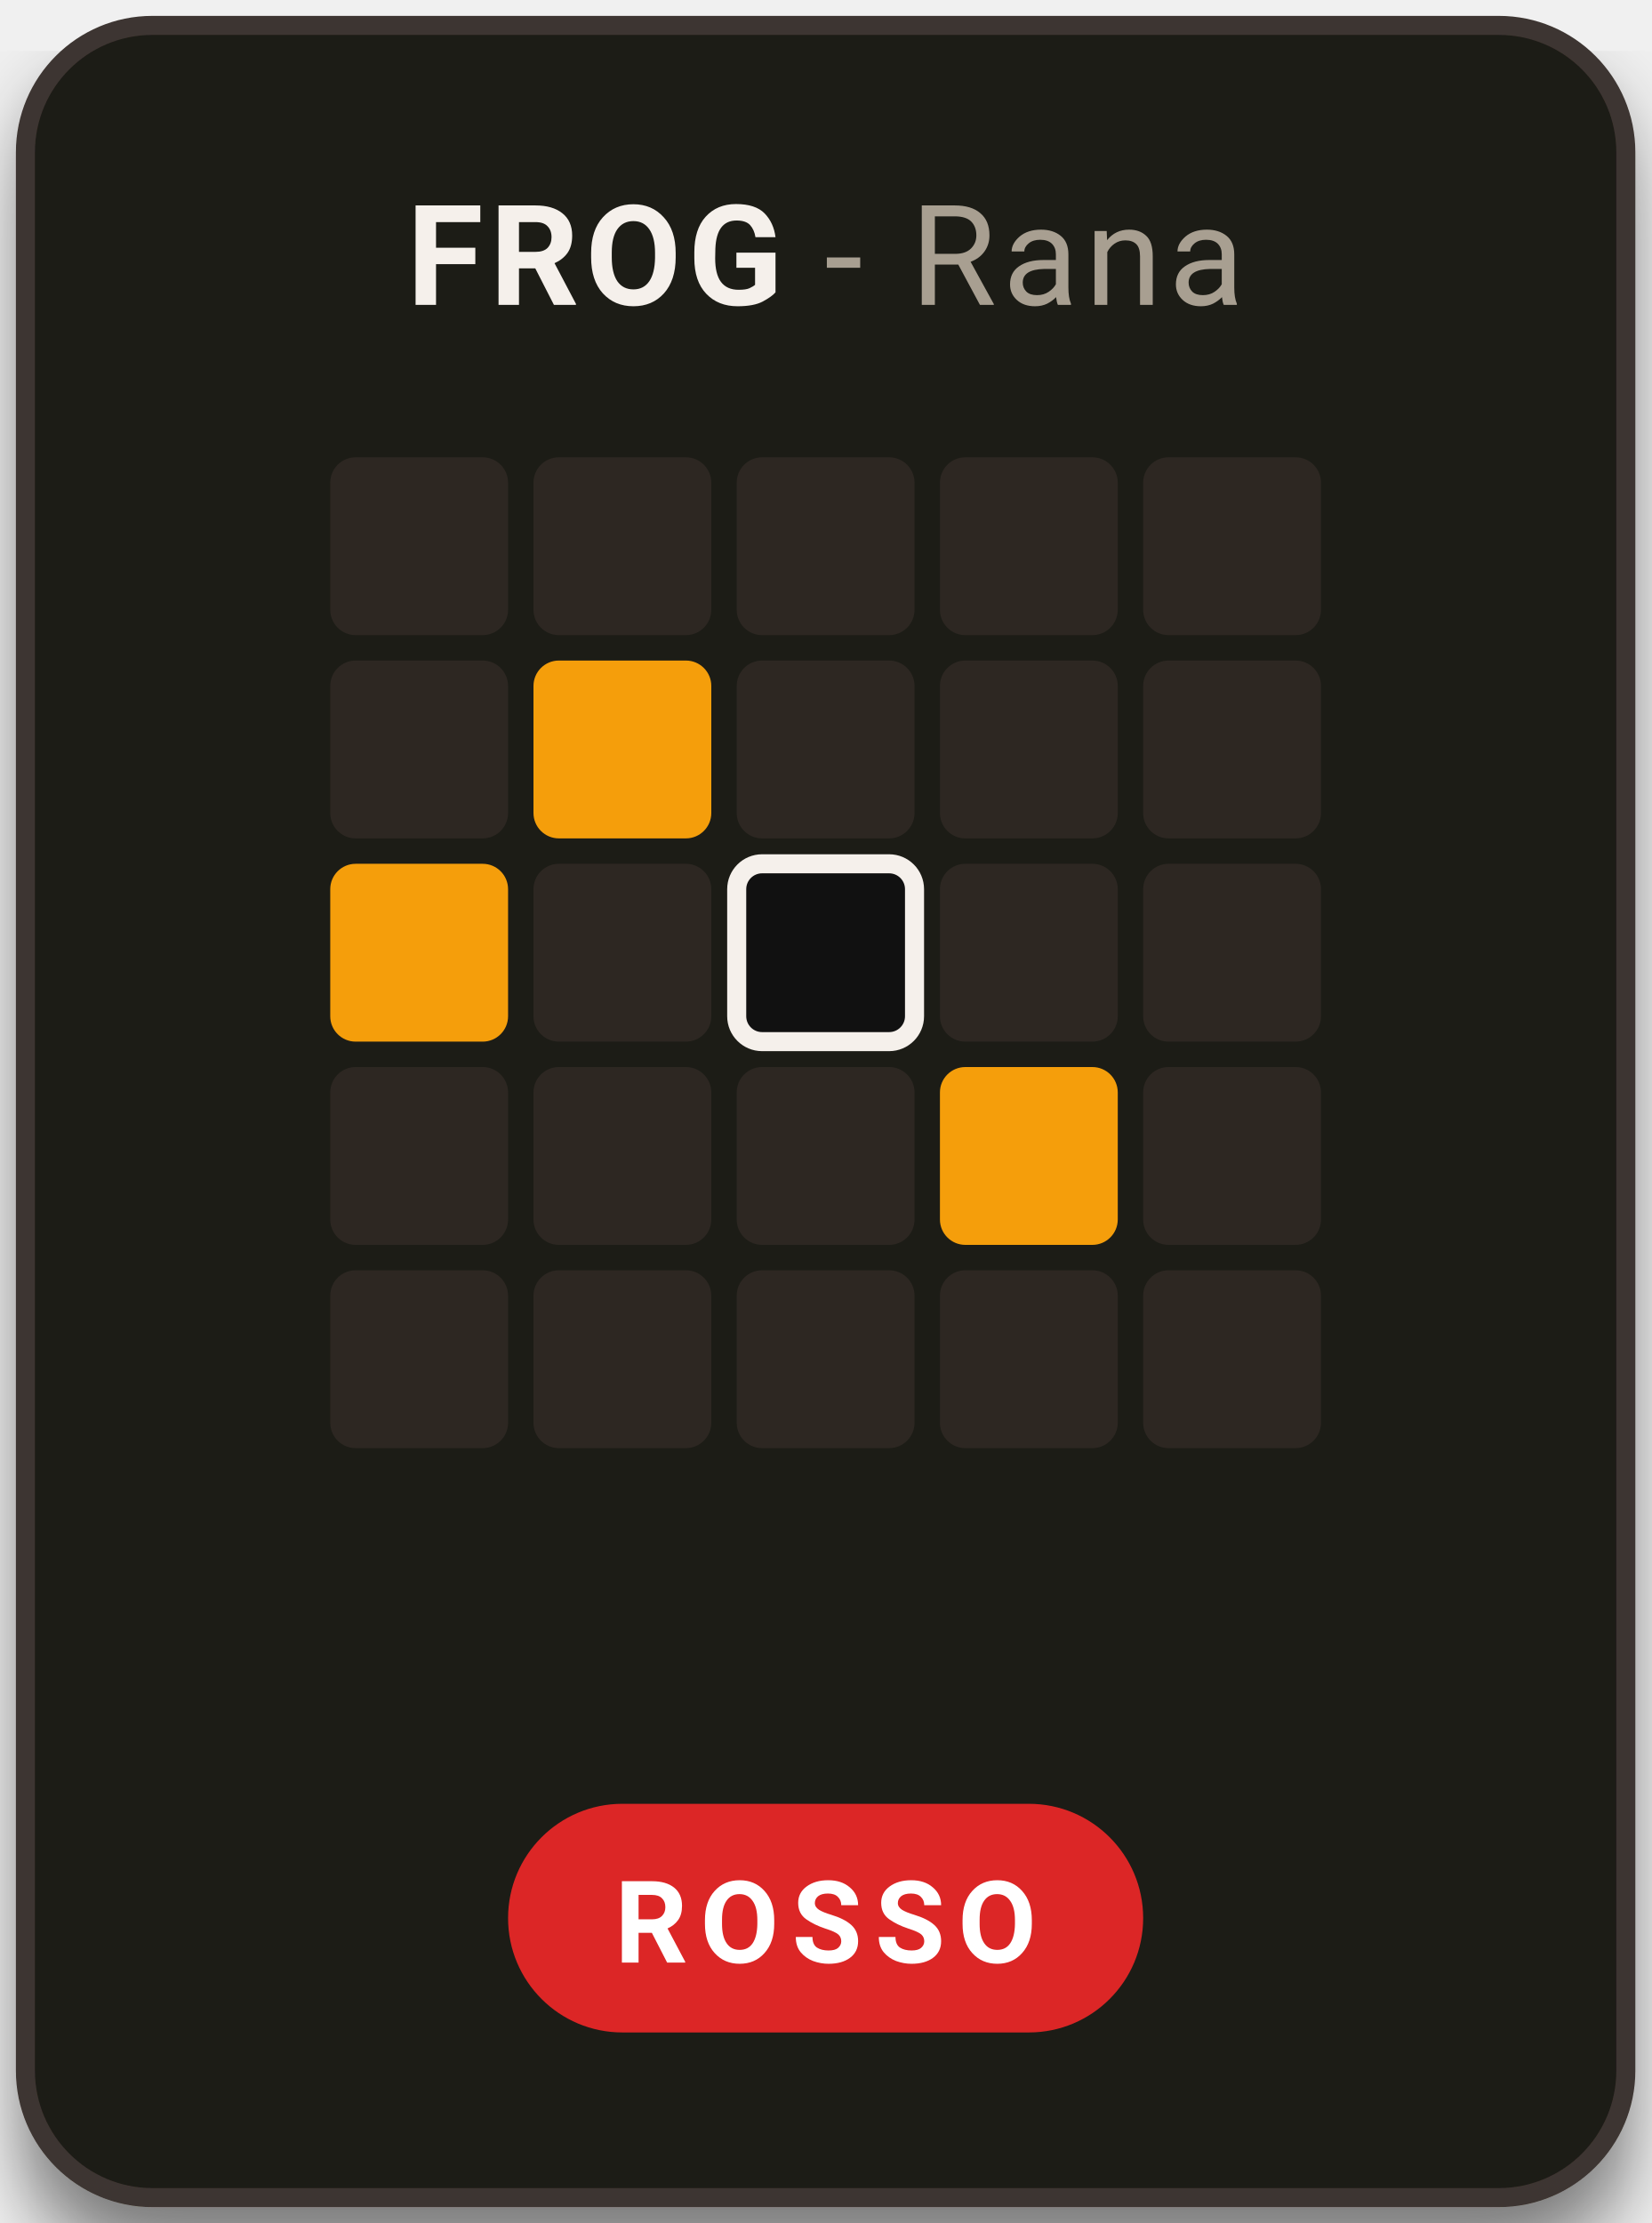
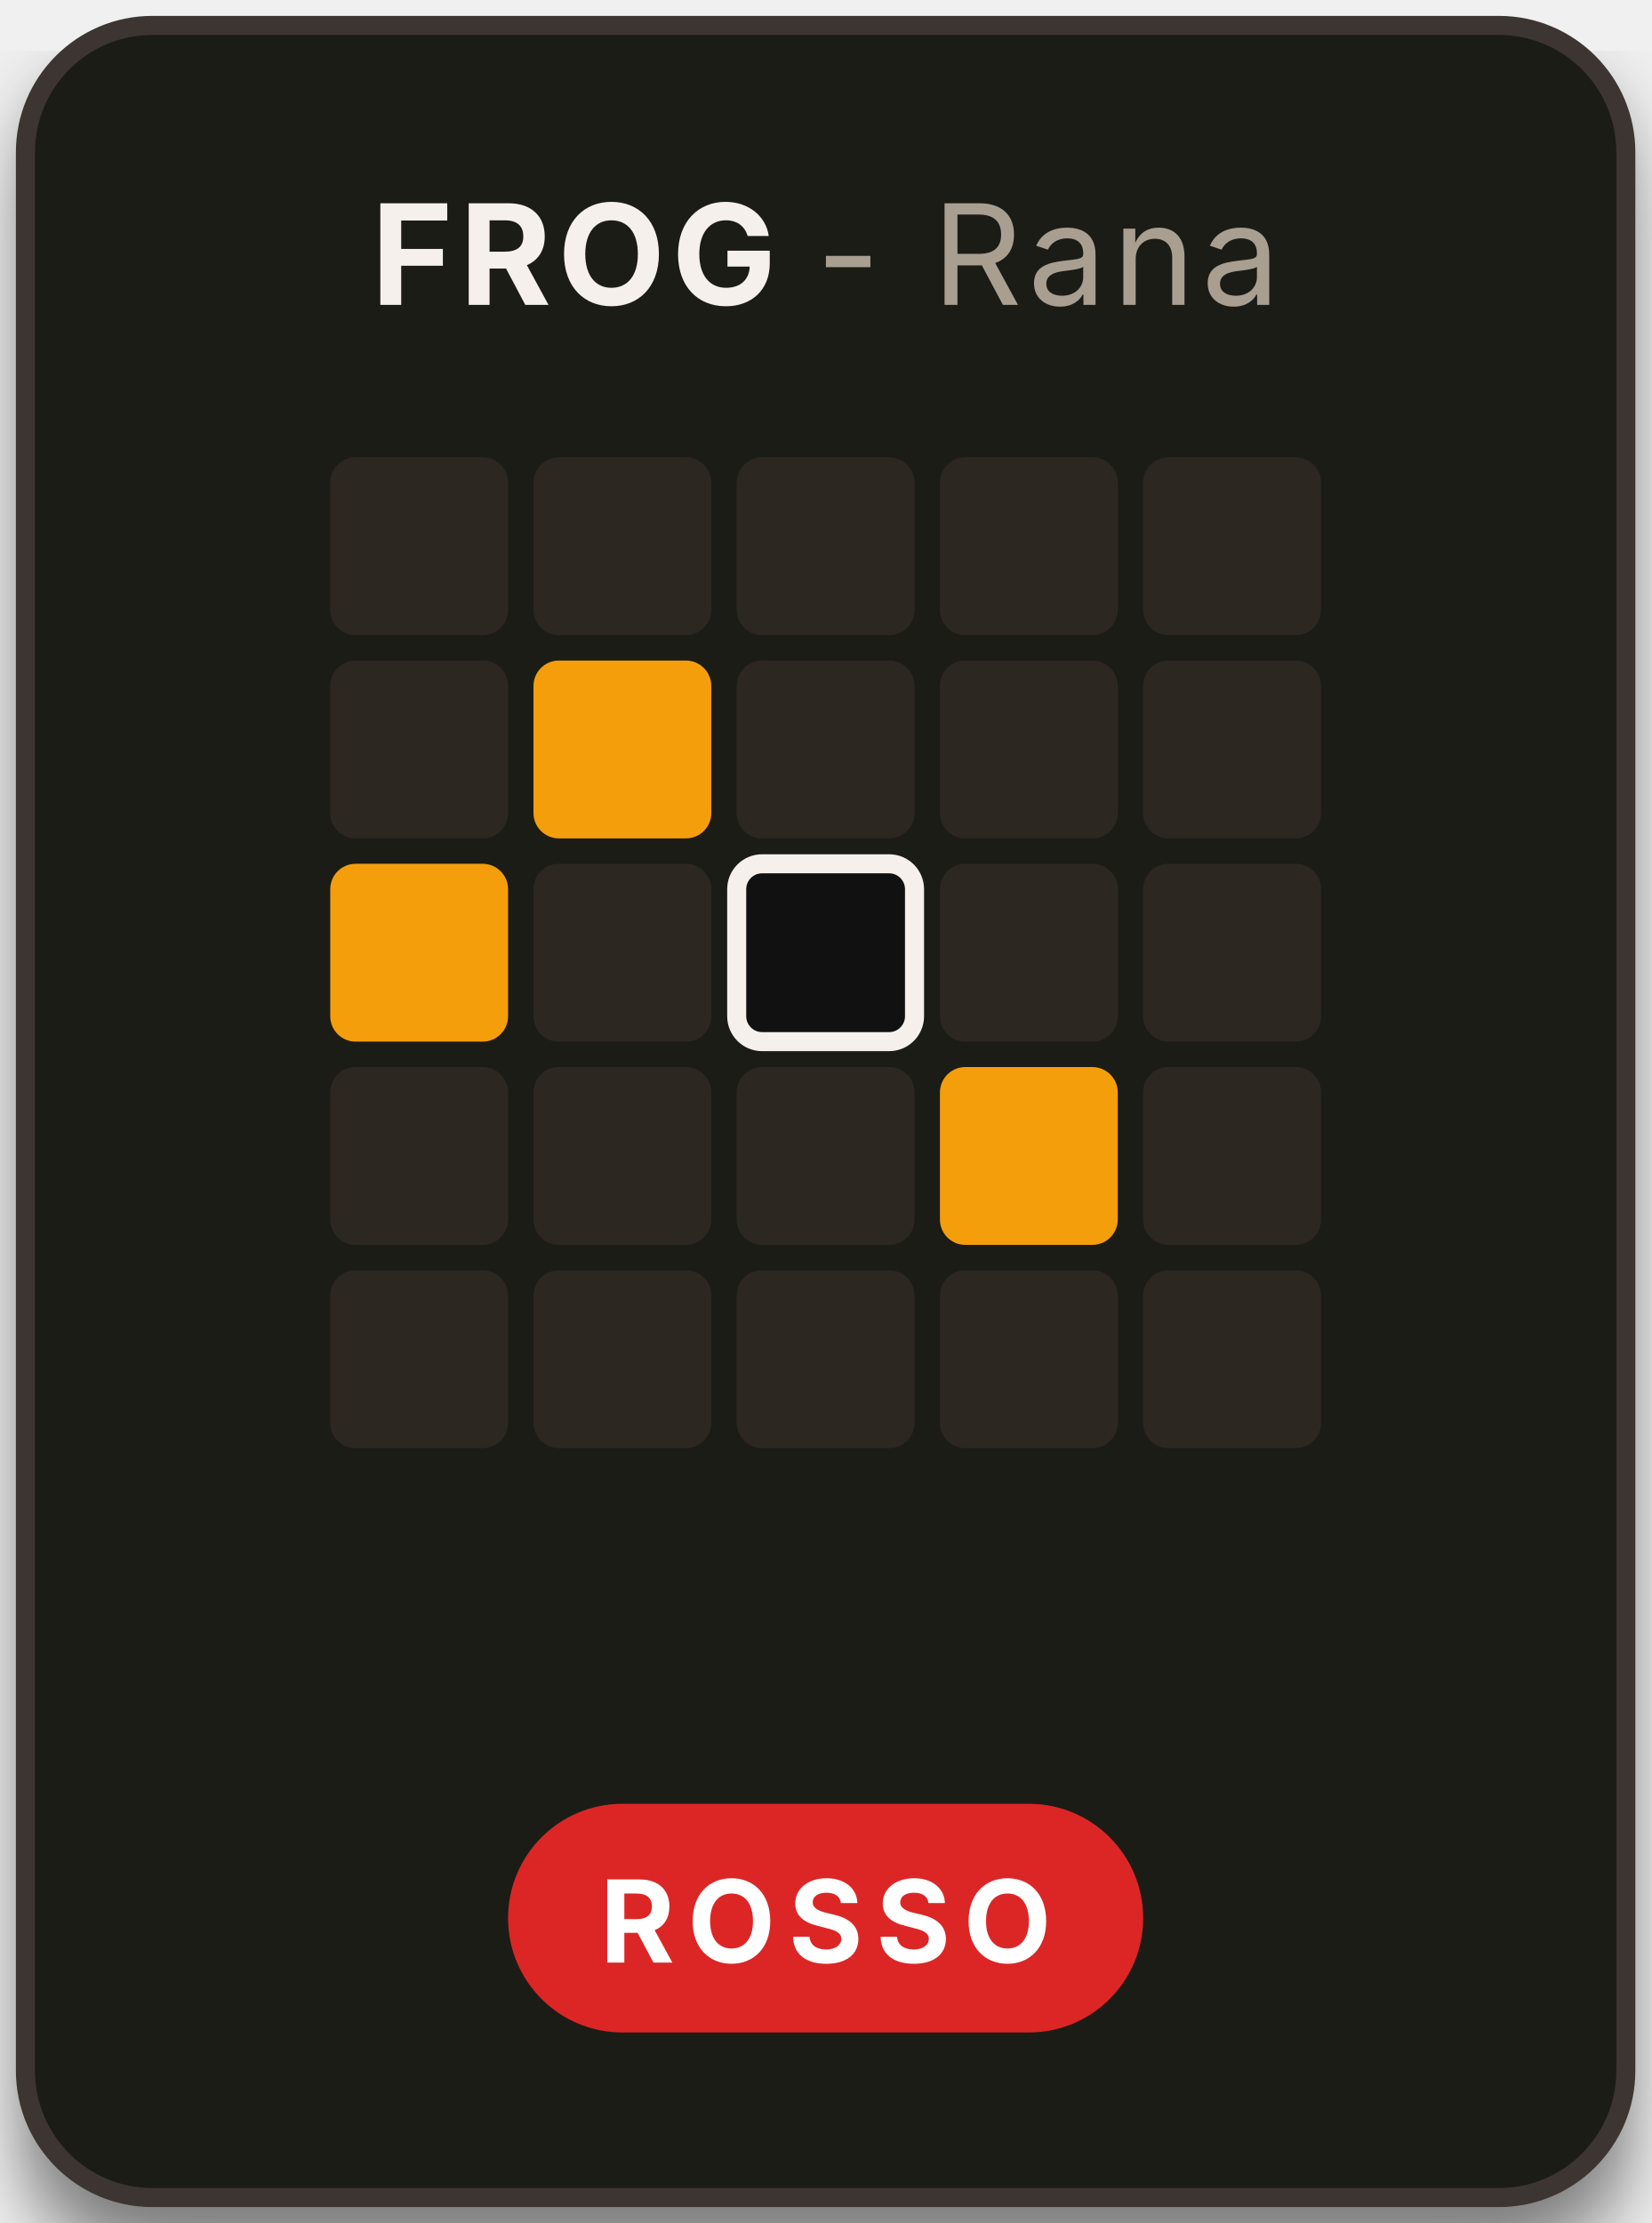
<svg xmlns="http://www.w3.org/2000/svg" viewBox="0 0 130 175" width="130" height="175">
  <defs>
    <filter id="shadow_frog" x="-10%" y="-10%" width="120%" height="120%">
      <feDropShadow dx="0" dy="4" stdDeviation="3" flood-color="#000" flood-opacity="0.5" />
    </filter>
  </defs>
  <rect x="2" y="2" width="126" height="171" rx="10" fill="#1e1b18" stroke="#3d3630" stroke-width="1.5" filter="url(#shadow_frog)" />
-   <text x="65" y="24" text-anchor="middle" font-family="-apple-system, BlinkMacSystemFont, 'Segoe UI', Roboto, sans-serif" font-size="11" font-weight="bold" fill="#f5f0eb" letter-spacing="0.5">
+   <text x="65" y="24" text-anchor="middle" font-family="-apple-system, BlinkMacSystemFont, sans-serif" font-size="11" font-weight="bold" fill="#f5f0eb" letter-spacing="0.5">
    FROG <tspan font-weight="normal" fill="#a89f91">- Rana</tspan>
  </text>
  <g transform="translate(26, 36)">
    <rect x="0" y="0" width="14" height="14" rx="2" fill="#2d2722" />
    <rect x="16" y="0" width="14" height="14" rx="2" fill="#2d2722" />
    <rect x="32" y="0" width="14" height="14" rx="2" fill="#2d2722" />
    <rect x="48" y="0" width="14" height="14" rx="2" fill="#2d2722" />
    <rect x="64" y="0" width="14" height="14" rx="2" fill="#2d2722" />
    <rect x="0" y="16" width="14" height="14" rx="2" fill="#2d2722" />
    <rect x="16" y="16" width="14" height="14" rx="2" fill="#f59e0b" />
    <rect x="32" y="16" width="14" height="14" rx="2" fill="#2d2722" />
    <rect x="48" y="16" width="14" height="14" rx="2" fill="#2d2722" />
    <rect x="64" y="16" width="14" height="14" rx="2" fill="#2d2722" />
    <rect x="0" y="32" width="14" height="14" rx="2" fill="#f59e0b" />
    <rect x="16" y="32" width="14" height="14" rx="2" fill="#2d2722" />
    <rect x="32" y="32" width="14" height="14" rx="2" fill="#111111" stroke="#f5f0eb" stroke-width="1.5" />
    <rect x="48" y="32" width="14" height="14" rx="2" fill="#2d2722" />
    <rect x="64" y="32" width="14" height="14" rx="2" fill="#2d2722" />
    <rect x="0" y="48" width="14" height="14" rx="2" fill="#2d2722" />
    <rect x="16" y="48" width="14" height="14" rx="2" fill="#2d2722" />
    <rect x="32" y="48" width="14" height="14" rx="2" fill="#2d2722" />
    <rect x="48" y="48" width="14" height="14" rx="2" fill="#f59e0b" />
    <rect x="64" y="48" width="14" height="14" rx="2" fill="#2d2722" />
    <rect x="0" y="64" width="14" height="14" rx="2" fill="#2d2722" />
    <rect x="16" y="64" width="14" height="14" rx="2" fill="#2d2722" />
    <rect x="32" y="64" width="14" height="14" rx="2" fill="#2d2722" />
    <rect x="48" y="64" width="14" height="14" rx="2" fill="#2d2722" />
    <rect x="64" y="64" width="14" height="14" rx="2" fill="#2d2722" />
  </g>
  <g transform="translate(40, 142)">
    <rect width="50" height="18" rx="9" fill="#dc2626" />
-     <text x="25" y="12.5" text-anchor="middle" font-family="-apple-system, BlinkMacSystemFont, 'Segoe UI', Roboto, sans-serif" font-size="9" font-weight="bold" fill="#ffffff" letter-spacing="1">ROSSO</text>
+     <text x="25" y="12.5" text-anchor="middle" font-family="-apple-system, BlinkMacSystemFont, sans-serif" font-size="9" font-weight="bold" fill="#ffffff" letter-spacing="1">ROSSO</text>
  </g>
</svg>
